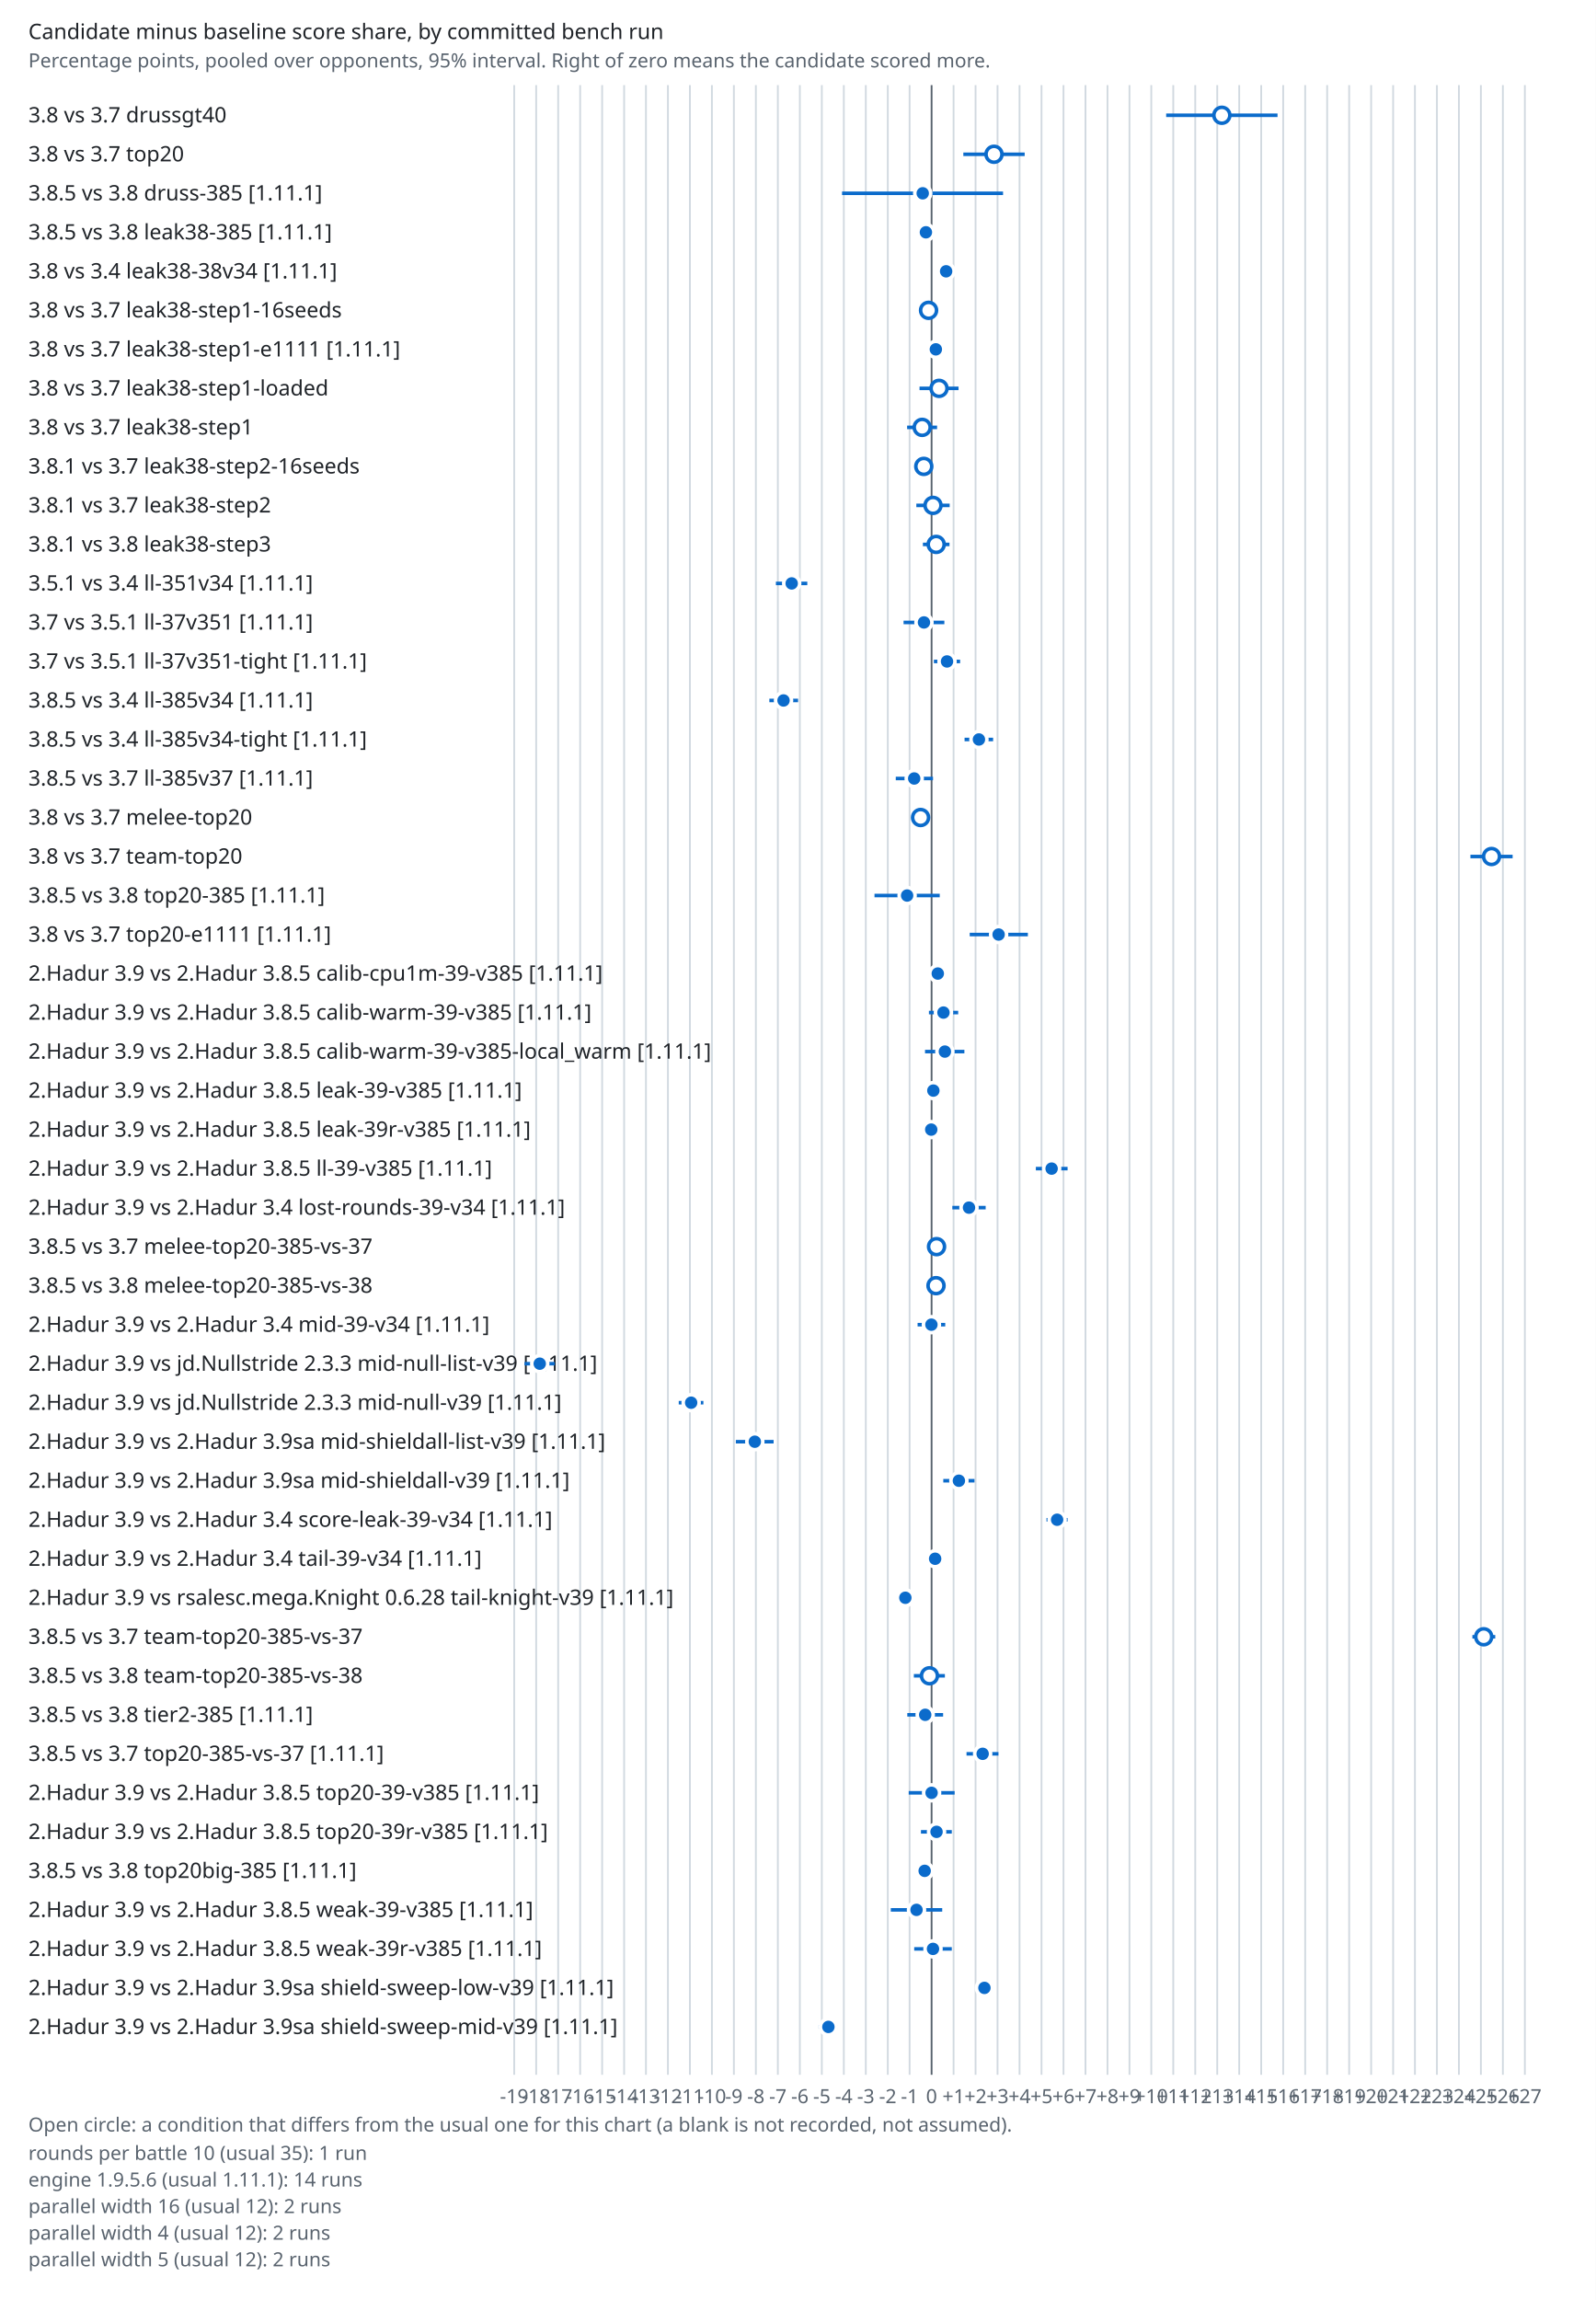
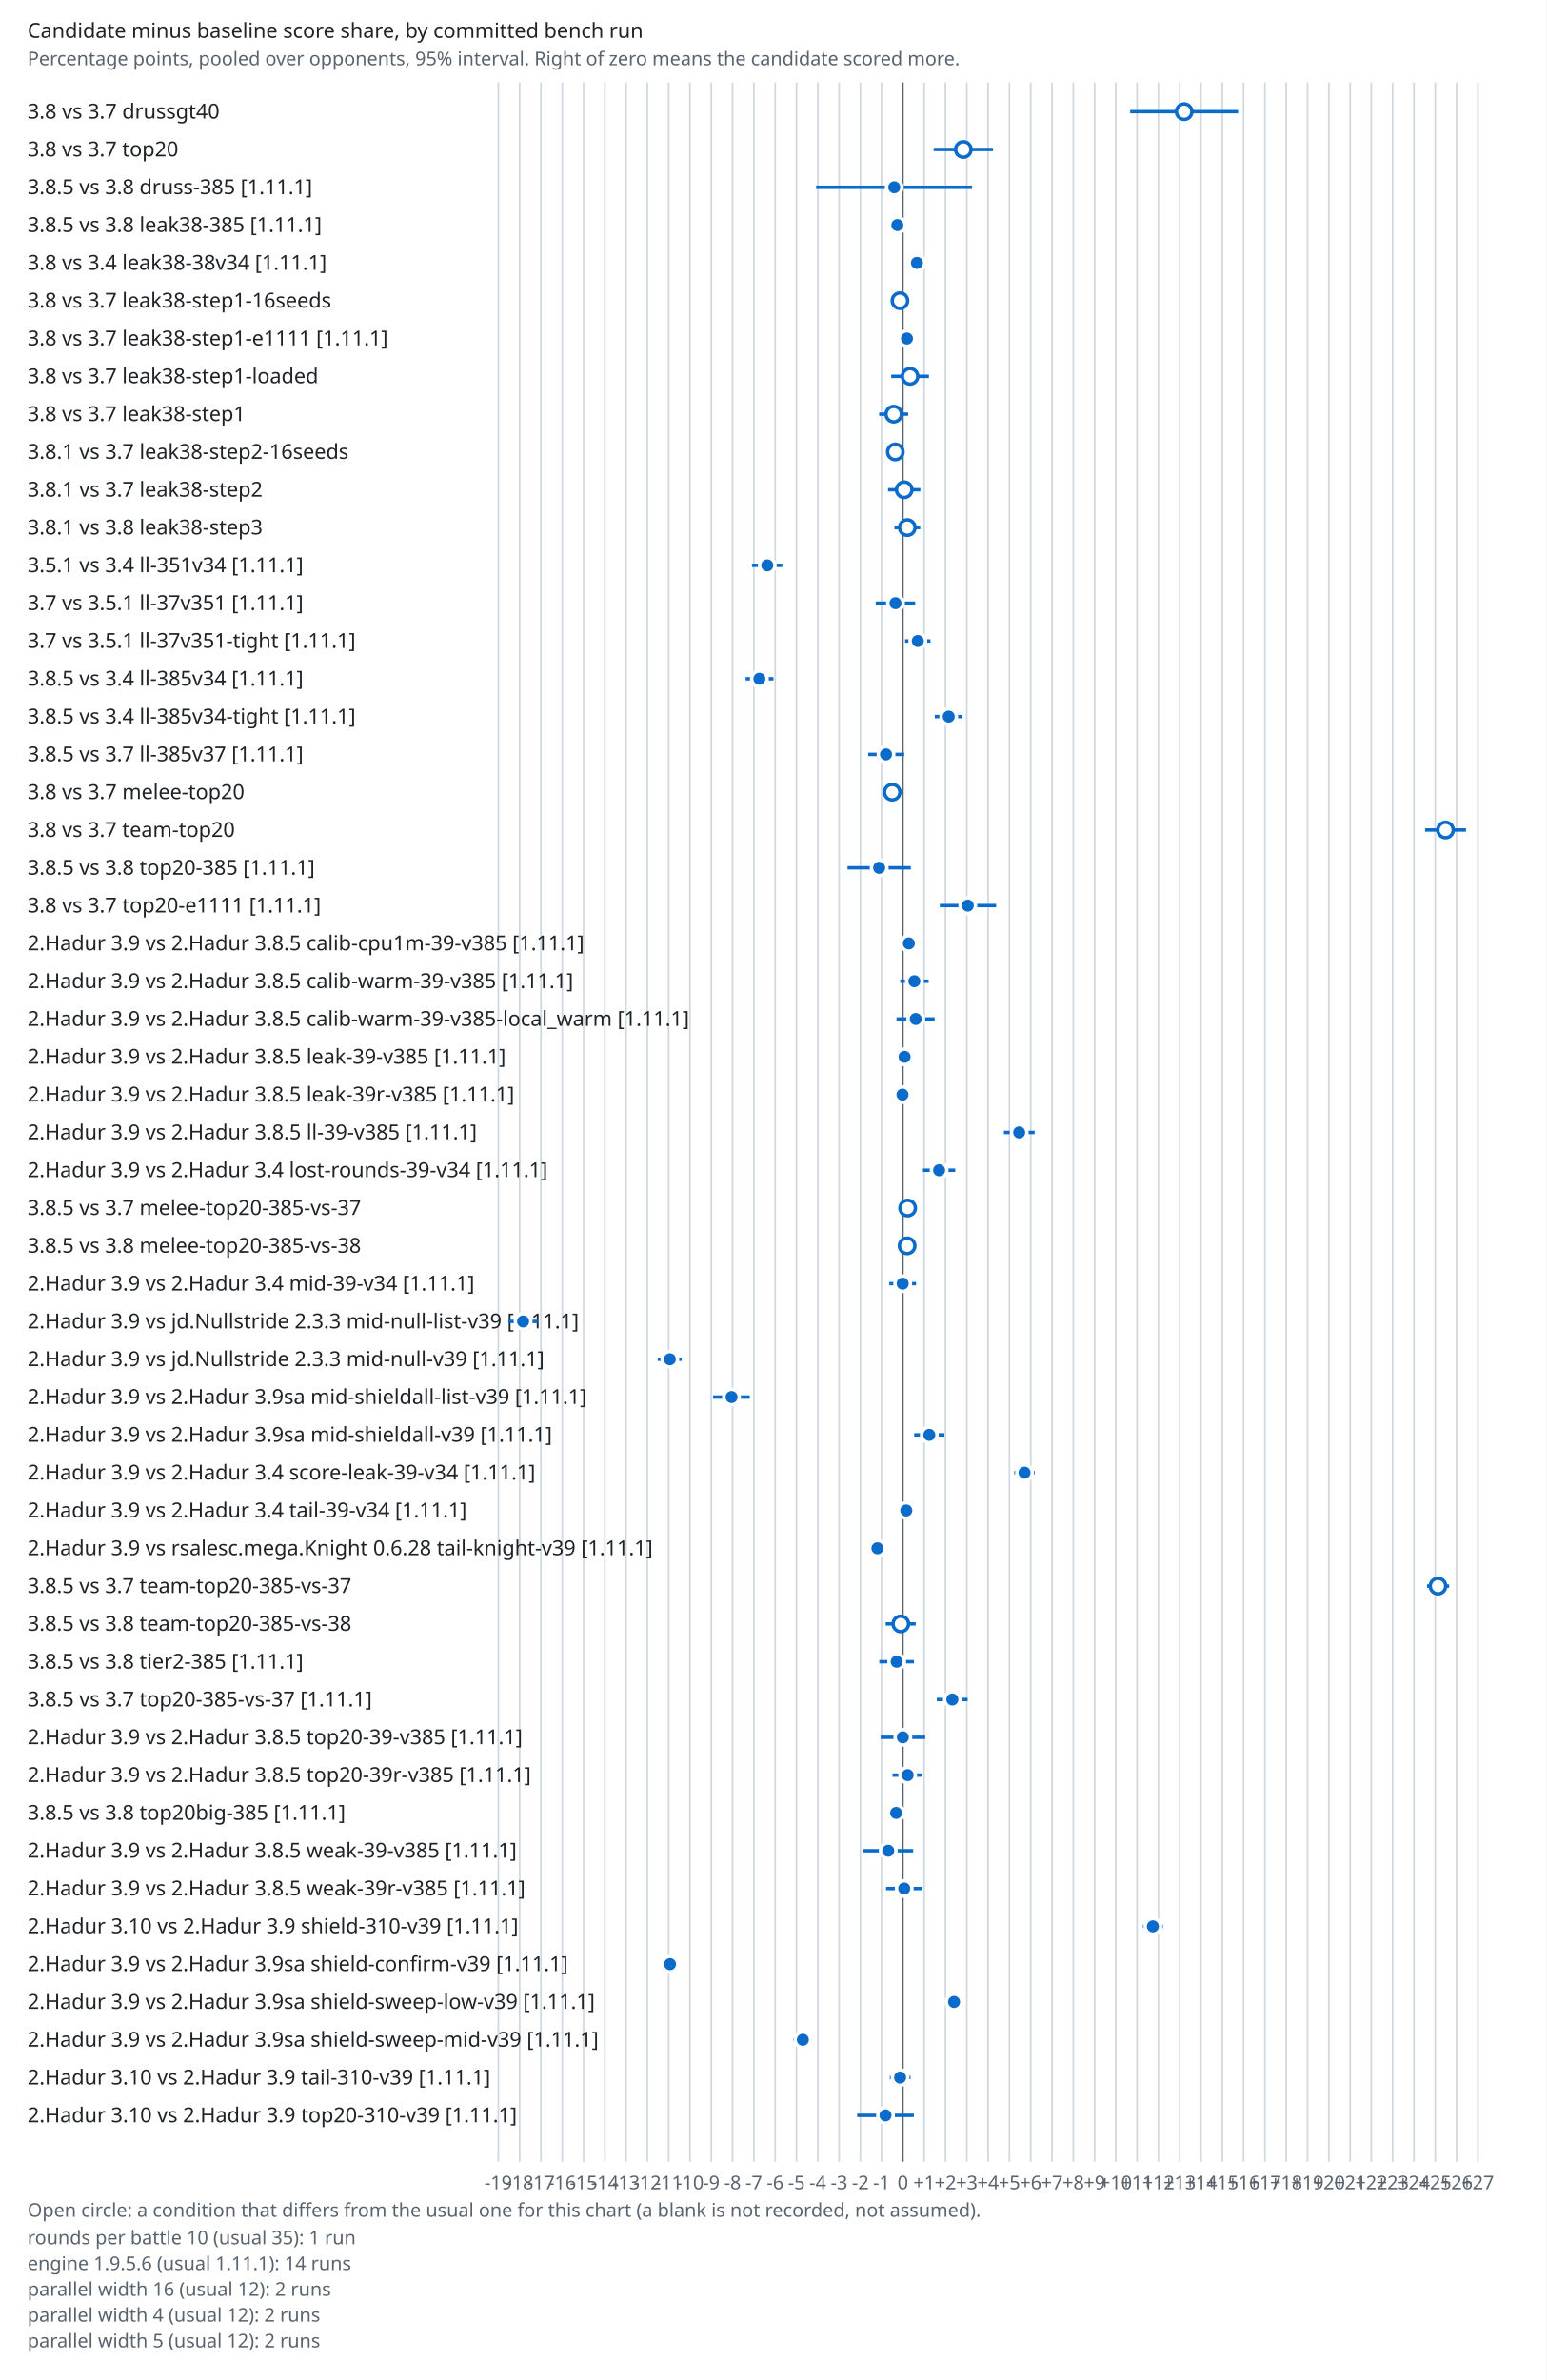
- <svg xmlns="http://www.w3.org/2000/svg" viewBox="0 0 900 1297" width="900" height="1297" role="img" aria-label="Candidate minus baseline score share by bench run">
+ <svg xmlns="http://www.w3.org/2000/svg" viewBox="0 0 900 1385" width="900" height="1385" role="img" aria-label="Candidate minus baseline score share by bench run">
  <style>.bg{fill:#fff}.t{fill:#1f2328;font:12px sans-serif}.m{fill:#59636e;font:11px sans-serif}.g{stroke:#d1d9e0}.z{stroke:#59636e}.ci{stroke:#0b6bcb;stroke-width:2}.pt{fill:#0b6bcb;stroke:#fff;stroke-width:2}.pt.open{fill:#fff;stroke:#0b6bcb}@media (prefers-color-scheme:dark){.bg{fill:#0d1117}.t{fill:#e6edf3}.m{fill:#9198a1}.g{stroke:#30363d}.z{stroke:#9198a1}.ci{stroke:#58a6ff}.pt{fill:#58a6ff;stroke:#0d1117}.pt.open{fill:#0d1117;stroke:#58a6ff}}</style>
-   <rect class="bg" width="900" height="1297" />
+   <rect class="bg" width="900" height="1385" />
  <text class="t" x="16" y="22" font-weight="bold">Candidate minus baseline score share, by committed bench run</text>
  <text class="m" x="16" y="38">Percentage points, pooled over opponents, 95% interval. Right of zero means the candidate scored more.</text>
-   <line class="g" x1="290.0" x2="290.0" y1="48" y2="1170" />
-   <text class="m" x="290.0" y="1186" text-anchor="middle">-19</text>
-   <line class="g" x1="302.4" x2="302.4" y1="48" y2="1170" />
-   <text class="m" x="302.4" y="1186" text-anchor="middle">-18</text>
-   <line class="g" x1="314.8" x2="314.8" y1="48" y2="1170" />
-   <text class="m" x="314.8" y="1186" text-anchor="middle">-17</text>
-   <line class="g" x1="327.2" x2="327.2" y1="48" y2="1170" />
-   <text class="m" x="327.2" y="1186" text-anchor="middle">-16</text>
-   <line class="g" x1="339.6" x2="339.6" y1="48" y2="1170" />
-   <text class="m" x="339.6" y="1186" text-anchor="middle">-15</text>
-   <line class="g" x1="352.0" x2="352.0" y1="48" y2="1170" />
-   <text class="m" x="352.0" y="1186" text-anchor="middle">-14</text>
-   <line class="g" x1="364.3" x2="364.3" y1="48" y2="1170" />
-   <text class="m" x="364.3" y="1186" text-anchor="middle">-13</text>
-   <line class="g" x1="376.7" x2="376.7" y1="48" y2="1170" />
-   <text class="m" x="376.7" y="1186" text-anchor="middle">-12</text>
-   <line class="g" x1="389.1" x2="389.1" y1="48" y2="1170" />
-   <text class="m" x="389.1" y="1186" text-anchor="middle">-11</text>
-   <line class="g" x1="401.5" x2="401.5" y1="48" y2="1170" />
-   <text class="m" x="401.5" y="1186" text-anchor="middle">-10</text>
-   <line class="g" x1="413.9" x2="413.9" y1="48" y2="1170" />
-   <text class="m" x="413.9" y="1186" text-anchor="middle">-9</text>
-   <line class="g" x1="426.3" x2="426.3" y1="48" y2="1170" />
-   <text class="m" x="426.3" y="1186" text-anchor="middle">-8</text>
-   <line class="g" x1="438.7" x2="438.7" y1="48" y2="1170" />
-   <text class="m" x="438.7" y="1186" text-anchor="middle">-7</text>
-   <line class="g" x1="451.1" x2="451.1" y1="48" y2="1170" />
-   <text class="m" x="451.1" y="1186" text-anchor="middle">-6</text>
-   <line class="g" x1="463.5" x2="463.5" y1="48" y2="1170" />
-   <text class="m" x="463.5" y="1186" text-anchor="middle">-5</text>
-   <line class="g" x1="475.9" x2="475.9" y1="48" y2="1170" />
-   <text class="m" x="475.9" y="1186" text-anchor="middle">-4</text>
-   <line class="g" x1="488.3" x2="488.3" y1="48" y2="1170" />
-   <text class="m" x="488.3" y="1186" text-anchor="middle">-3</text>
-   <line class="g" x1="500.7" x2="500.7" y1="48" y2="1170" />
-   <text class="m" x="500.7" y="1186" text-anchor="middle">-2</text>
-   <line class="g" x1="513.0" x2="513.0" y1="48" y2="1170" />
-   <text class="m" x="513.0" y="1186" text-anchor="middle">-1</text>
-   <line class="z" x1="525.4" x2="525.4" y1="48" y2="1170" />
-   <text class="m" x="525.4" y="1186" text-anchor="middle">0</text>
-   <line class="g" x1="537.8" x2="537.8" y1="48" y2="1170" />
-   <text class="m" x="537.8" y="1186" text-anchor="middle">+1</text>
-   <line class="g" x1="550.2" x2="550.2" y1="48" y2="1170" />
-   <text class="m" x="550.2" y="1186" text-anchor="middle">+2</text>
-   <line class="g" x1="562.6" x2="562.6" y1="48" y2="1170" />
-   <text class="m" x="562.6" y="1186" text-anchor="middle">+3</text>
-   <line class="g" x1="575.0" x2="575.0" y1="48" y2="1170" />
-   <text class="m" x="575.0" y="1186" text-anchor="middle">+4</text>
-   <line class="g" x1="587.4" x2="587.4" y1="48" y2="1170" />
-   <text class="m" x="587.4" y="1186" text-anchor="middle">+5</text>
-   <line class="g" x1="599.8" x2="599.8" y1="48" y2="1170" />
-   <text class="m" x="599.8" y="1186" text-anchor="middle">+6</text>
-   <line class="g" x1="612.2" x2="612.2" y1="48" y2="1170" />
-   <text class="m" x="612.2" y="1186" text-anchor="middle">+7</text>
-   <line class="g" x1="624.6" x2="624.6" y1="48" y2="1170" />
-   <text class="m" x="624.6" y="1186" text-anchor="middle">+8</text>
-   <line class="g" x1="637.0" x2="637.0" y1="48" y2="1170" />
-   <text class="m" x="637.0" y="1186" text-anchor="middle">+9</text>
-   <line class="g" x1="649.3" x2="649.3" y1="48" y2="1170" />
-   <text class="m" x="649.3" y="1186" text-anchor="middle">+10</text>
-   <line class="g" x1="661.7" x2="661.7" y1="48" y2="1170" />
-   <text class="m" x="661.7" y="1186" text-anchor="middle">+11</text>
-   <line class="g" x1="674.1" x2="674.1" y1="48" y2="1170" />
-   <text class="m" x="674.1" y="1186" text-anchor="middle">+12</text>
-   <line class="g" x1="686.5" x2="686.5" y1="48" y2="1170" />
-   <text class="m" x="686.5" y="1186" text-anchor="middle">+13</text>
-   <line class="g" x1="698.9" x2="698.9" y1="48" y2="1170" />
-   <text class="m" x="698.9" y="1186" text-anchor="middle">+14</text>
-   <line class="g" x1="711.3" x2="711.3" y1="48" y2="1170" />
-   <text class="m" x="711.3" y="1186" text-anchor="middle">+15</text>
-   <line class="g" x1="723.7" x2="723.7" y1="48" y2="1170" />
-   <text class="m" x="723.7" y="1186" text-anchor="middle">+16</text>
-   <line class="g" x1="736.1" x2="736.1" y1="48" y2="1170" />
-   <text class="m" x="736.1" y="1186" text-anchor="middle">+17</text>
-   <line class="g" x1="748.5" x2="748.5" y1="48" y2="1170" />
-   <text class="m" x="748.5" y="1186" text-anchor="middle">+18</text>
-   <line class="g" x1="760.9" x2="760.9" y1="48" y2="1170" />
-   <text class="m" x="760.9" y="1186" text-anchor="middle">+19</text>
-   <line class="g" x1="773.3" x2="773.3" y1="48" y2="1170" />
-   <text class="m" x="773.3" y="1186" text-anchor="middle">+20</text>
-   <line class="g" x1="785.7" x2="785.7" y1="48" y2="1170" />
-   <text class="m" x="785.7" y="1186" text-anchor="middle">+21</text>
-   <line class="g" x1="798.0" x2="798.0" y1="48" y2="1170" />
-   <text class="m" x="798.0" y="1186" text-anchor="middle">+22</text>
-   <line class="g" x1="810.4" x2="810.4" y1="48" y2="1170" />
-   <text class="m" x="810.4" y="1186" text-anchor="middle">+23</text>
-   <line class="g" x1="822.8" x2="822.8" y1="48" y2="1170" />
-   <text class="m" x="822.8" y="1186" text-anchor="middle">+24</text>
-   <line class="g" x1="835.2" x2="835.2" y1="48" y2="1170" />
-   <text class="m" x="835.2" y="1186" text-anchor="middle">+25</text>
-   <line class="g" x1="847.6" x2="847.6" y1="48" y2="1170" />
-   <text class="m" x="847.6" y="1186" text-anchor="middle">+26</text>
-   <line class="g" x1="860.0" x2="860.0" y1="48" y2="1170" />
-   <text class="m" x="860.0" y="1186" text-anchor="middle">+27</text>
+   <line class="g" x1="290.0" x2="290.0" y1="48" y2="1258" />
+   <text class="m" x="290.0" y="1274" text-anchor="middle">-19</text>
+   <line class="g" x1="302.4" x2="302.4" y1="48" y2="1258" />
+   <text class="m" x="302.4" y="1274" text-anchor="middle">-18</text>
+   <line class="g" x1="314.8" x2="314.8" y1="48" y2="1258" />
+   <text class="m" x="314.8" y="1274" text-anchor="middle">-17</text>
+   <line class="g" x1="327.2" x2="327.2" y1="48" y2="1258" />
+   <text class="m" x="327.2" y="1274" text-anchor="middle">-16</text>
+   <line class="g" x1="339.6" x2="339.6" y1="48" y2="1258" />
+   <text class="m" x="339.6" y="1274" text-anchor="middle">-15</text>
+   <line class="g" x1="352.0" x2="352.0" y1="48" y2="1258" />
+   <text class="m" x="352.0" y="1274" text-anchor="middle">-14</text>
+   <line class="g" x1="364.3" x2="364.3" y1="48" y2="1258" />
+   <text class="m" x="364.3" y="1274" text-anchor="middle">-13</text>
+   <line class="g" x1="376.7" x2="376.7" y1="48" y2="1258" />
+   <text class="m" x="376.7" y="1274" text-anchor="middle">-12</text>
+   <line class="g" x1="389.1" x2="389.1" y1="48" y2="1258" />
+   <text class="m" x="389.1" y="1274" text-anchor="middle">-11</text>
+   <line class="g" x1="401.5" x2="401.5" y1="48" y2="1258" />
+   <text class="m" x="401.5" y="1274" text-anchor="middle">-10</text>
+   <line class="g" x1="413.9" x2="413.9" y1="48" y2="1258" />
+   <text class="m" x="413.9" y="1274" text-anchor="middle">-9</text>
+   <line class="g" x1="426.3" x2="426.3" y1="48" y2="1258" />
+   <text class="m" x="426.3" y="1274" text-anchor="middle">-8</text>
+   <line class="g" x1="438.7" x2="438.7" y1="48" y2="1258" />
+   <text class="m" x="438.7" y="1274" text-anchor="middle">-7</text>
+   <line class="g" x1="451.1" x2="451.1" y1="48" y2="1258" />
+   <text class="m" x="451.1" y="1274" text-anchor="middle">-6</text>
+   <line class="g" x1="463.5" x2="463.5" y1="48" y2="1258" />
+   <text class="m" x="463.5" y="1274" text-anchor="middle">-5</text>
+   <line class="g" x1="475.9" x2="475.9" y1="48" y2="1258" />
+   <text class="m" x="475.9" y="1274" text-anchor="middle">-4</text>
+   <line class="g" x1="488.3" x2="488.3" y1="48" y2="1258" />
+   <text class="m" x="488.3" y="1274" text-anchor="middle">-3</text>
+   <line class="g" x1="500.7" x2="500.7" y1="48" y2="1258" />
+   <text class="m" x="500.7" y="1274" text-anchor="middle">-2</text>
+   <line class="g" x1="513.0" x2="513.0" y1="48" y2="1258" />
+   <text class="m" x="513.0" y="1274" text-anchor="middle">-1</text>
+   <line class="z" x1="525.4" x2="525.4" y1="48" y2="1258" />
+   <text class="m" x="525.4" y="1274" text-anchor="middle">0</text>
+   <line class="g" x1="537.8" x2="537.8" y1="48" y2="1258" />
+   <text class="m" x="537.8" y="1274" text-anchor="middle">+1</text>
+   <line class="g" x1="550.2" x2="550.2" y1="48" y2="1258" />
+   <text class="m" x="550.2" y="1274" text-anchor="middle">+2</text>
+   <line class="g" x1="562.6" x2="562.6" y1="48" y2="1258" />
+   <text class="m" x="562.6" y="1274" text-anchor="middle">+3</text>
+   <line class="g" x1="575.0" x2="575.0" y1="48" y2="1258" />
+   <text class="m" x="575.0" y="1274" text-anchor="middle">+4</text>
+   <line class="g" x1="587.4" x2="587.4" y1="48" y2="1258" />
+   <text class="m" x="587.4" y="1274" text-anchor="middle">+5</text>
+   <line class="g" x1="599.8" x2="599.8" y1="48" y2="1258" />
+   <text class="m" x="599.8" y="1274" text-anchor="middle">+6</text>
+   <line class="g" x1="612.2" x2="612.2" y1="48" y2="1258" />
+   <text class="m" x="612.2" y="1274" text-anchor="middle">+7</text>
+   <line class="g" x1="624.6" x2="624.6" y1="48" y2="1258" />
+   <text class="m" x="624.6" y="1274" text-anchor="middle">+8</text>
+   <line class="g" x1="637.0" x2="637.0" y1="48" y2="1258" />
+   <text class="m" x="637.0" y="1274" text-anchor="middle">+9</text>
+   <line class="g" x1="649.3" x2="649.3" y1="48" y2="1258" />
+   <text class="m" x="649.3" y="1274" text-anchor="middle">+10</text>
+   <line class="g" x1="661.7" x2="661.7" y1="48" y2="1258" />
+   <text class="m" x="661.7" y="1274" text-anchor="middle">+11</text>
+   <line class="g" x1="674.1" x2="674.1" y1="48" y2="1258" />
+   <text class="m" x="674.1" y="1274" text-anchor="middle">+12</text>
+   <line class="g" x1="686.5" x2="686.5" y1="48" y2="1258" />
+   <text class="m" x="686.5" y="1274" text-anchor="middle">+13</text>
+   <line class="g" x1="698.9" x2="698.9" y1="48" y2="1258" />
+   <text class="m" x="698.9" y="1274" text-anchor="middle">+14</text>
+   <line class="g" x1="711.3" x2="711.3" y1="48" y2="1258" />
+   <text class="m" x="711.3" y="1274" text-anchor="middle">+15</text>
+   <line class="g" x1="723.7" x2="723.7" y1="48" y2="1258" />
+   <text class="m" x="723.7" y="1274" text-anchor="middle">+16</text>
+   <line class="g" x1="736.1" x2="736.1" y1="48" y2="1258" />
+   <text class="m" x="736.1" y="1274" text-anchor="middle">+17</text>
+   <line class="g" x1="748.5" x2="748.5" y1="48" y2="1258" />
+   <text class="m" x="748.5" y="1274" text-anchor="middle">+18</text>
+   <line class="g" x1="760.9" x2="760.9" y1="48" y2="1258" />
+   <text class="m" x="760.9" y="1274" text-anchor="middle">+19</text>
+   <line class="g" x1="773.3" x2="773.3" y1="48" y2="1258" />
+   <text class="m" x="773.3" y="1274" text-anchor="middle">+20</text>
+   <line class="g" x1="785.7" x2="785.7" y1="48" y2="1258" />
+   <text class="m" x="785.7" y="1274" text-anchor="middle">+21</text>
+   <line class="g" x1="798.0" x2="798.0" y1="48" y2="1258" />
+   <text class="m" x="798.0" y="1274" text-anchor="middle">+22</text>
+   <line class="g" x1="810.4" x2="810.4" y1="48" y2="1258" />
+   <text class="m" x="810.4" y="1274" text-anchor="middle">+23</text>
+   <line class="g" x1="822.8" x2="822.8" y1="48" y2="1258" />
+   <text class="m" x="822.8" y="1274" text-anchor="middle">+24</text>
+   <line class="g" x1="835.2" x2="835.2" y1="48" y2="1258" />
+   <text class="m" x="835.2" y="1274" text-anchor="middle">+25</text>
+   <line class="g" x1="847.6" x2="847.6" y1="48" y2="1258" />
+   <text class="m" x="847.6" y="1274" text-anchor="middle">+26</text>
+   <line class="g" x1="860.0" x2="860.0" y1="48" y2="1258" />
+   <text class="m" x="860.0" y="1274" text-anchor="middle">+27</text>
  <text class="t" x="16" y="69.0">3.8 vs 3.7  drussgt40</text>
  <line class="ci" x1="657.7" x2="720.5" y1="65.0" y2="65.0" />
  <circle class="pt open" cx="689.1" cy="65.0" r="4.5" />
  <text class="t" x="16" y="91.0">3.8 vs 3.7  top20</text>
  <line class="ci" x1="543.3" x2="577.9" y1="87.0" y2="87.0" />
  <circle class="pt open" cx="560.6" cy="87.0" r="4.5" />
  <text class="t" x="16" y="113.0">3.8.5 vs 3.8  druss-385 [1.11.1]</text>
  <line class="ci" x1="474.9" x2="565.7" y1="109.0" y2="109.0" />
  <circle class="pt" cx="520.4" cy="109.0" r="4.5" />
  <text class="t" x="16" y="135.0">3.8.5 vs 3.8  leak38-385 [1.11.1]</text>
  <line class="ci" x1="517.8" x2="526.5" y1="131.0" y2="131.0" />
  <circle class="pt" cx="522.2" cy="131.0" r="4.5" />
  <text class="t" x="16" y="157.0">3.8 vs 3.4  leak38-38v34 [1.11.1]</text>
  <line class="ci" x1="529.5" x2="537.7" y1="153.0" y2="153.0" />
  <circle class="pt" cx="533.6" cy="153.0" r="4.5" />
  <text class="t" x="16" y="179.0">3.8 vs 3.7  leak38-step1-16seeds</text>
  <line class="ci" x1="519.1" x2="528.3" y1="175.0" y2="175.0" />
  <circle class="pt open" cx="523.7" cy="175.0" r="4.5" />
  <text class="t" x="16" y="201.0">3.8 vs 3.7  leak38-step1-e1111 [1.11.1]</text>
  <line class="ci" x1="523.3" x2="532.4" y1="197.0" y2="197.0" />
  <circle class="pt" cx="527.8" cy="197.0" r="4.5" />
  <text class="t" x="16" y="223.0">3.8 vs 3.7  leak38-step1-loaded</text>
  <line class="ci" x1="518.6" x2="540.6" y1="219.0" y2="219.0" />
  <circle class="pt open" cx="529.6" cy="219.0" r="4.5" />
  <text class="t" x="16" y="245.0">3.8 vs 3.7  leak38-step1</text>
  <line class="ci" x1="511.6" x2="528.5" y1="241.0" y2="241.0" />
  <circle class="pt open" cx="520.1" cy="241.0" r="4.5" />
  <text class="t" x="16" y="267.0">3.8.1 vs 3.7  leak38-step2-16seeds</text>
  <line class="ci" x1="516.1" x2="525.7" y1="263.0" y2="263.0" />
  <circle class="pt open" cx="521.0" cy="263.0" r="4.5" />
  <text class="t" x="16" y="289.0">3.8.1 vs 3.7  leak38-step2</text>
  <line class="ci" x1="516.8" x2="535.6" y1="285.0" y2="285.0" />
  <circle class="pt open" cx="526.2" cy="285.0" r="4.5" />
  <text class="t" x="16" y="311.0">3.8.1 vs 3.8  leak38-step3</text>
  <line class="ci" x1="520.5" x2="535.5" y1="307.0" y2="307.0" />
  <circle class="pt open" cx="528.0" cy="307.0" r="4.5" />
  <text class="t" x="16" y="333.0">3.5.1 vs 3.4  ll-351v34 [1.11.1]</text>
  <line class="ci" x1="437.6" x2="455.3" y1="329.0" y2="329.0" />
  <circle class="pt" cx="446.5" cy="329.0" r="4.5" />
  <text class="t" x="16" y="355.0">3.7 vs 3.5.1  ll-37v351 [1.11.1]</text>
  <line class="ci" x1="509.6" x2="532.6" y1="351.0" y2="351.0" />
  <circle class="pt" cx="521.1" cy="351.0" r="4.5" />
  <text class="t" x="16" y="377.0">3.7 vs 3.5.1  ll-37v351-tight [1.11.1]</text>
  <line class="ci" x1="526.7" x2="541.5" y1="373.0" y2="373.0" />
  <circle class="pt" cx="534.1" cy="373.0" r="4.5" />
  <text class="t" x="16" y="399.0">3.8.5 vs 3.4  ll-385v34 [1.11.1]</text>
  <line class="ci" x1="433.9" x2="450.1" y1="395.0" y2="395.0" />
  <circle class="pt" cx="441.9" cy="395.0" r="4.5" />
  <text class="t" x="16" y="421.0">3.8.5 vs 3.4  ll-385v34-tight [1.11.1]</text>
  <line class="ci" x1="544.0" x2="560.1" y1="417.0" y2="417.0" />
  <circle class="pt" cx="552.1" cy="417.0" r="4.5" />
  <text class="t" x="16" y="443.0">3.8.5 vs 3.7  ll-385v37 [1.11.1]</text>
  <line class="ci" x1="505.2" x2="526.2" y1="439.0" y2="439.0" />
  <circle class="pt" cx="515.6" cy="439.0" r="4.5" />
  <text class="t" x="16" y="465.0">3.8 vs 3.7  melee-top20</text>
  <line class="ci" x1="515.3" x2="523.3" y1="461.0" y2="461.0" />
  <circle class="pt open" cx="519.2" cy="461.0" r="4.5" />
  <text class="t" x="16" y="487.0">3.8 vs 3.7  team-top20</text>
  <line class="ci" x1="829.3" x2="853.1" y1="483.0" y2="483.0" />
  <circle class="pt open" cx="841.2" cy="483.0" r="4.5" />
  <text class="t" x="16" y="509.0">3.8.5 vs 3.8  top20-385 [1.11.1]</text>
  <line class="ci" x1="493.2" x2="530.0" y1="505.0" y2="505.0" />
  <circle class="pt" cx="511.6" cy="505.0" r="4.5" />
  <text class="t" x="16" y="531.0">3.8 vs 3.7  top20-e1111 [1.11.1]</text>
  <line class="ci" x1="546.9" x2="579.7" y1="527.0" y2="527.0" />
  <circle class="pt" cx="563.2" cy="527.0" r="4.5" />
  <text class="t" x="16" y="553.0">2.Hadur 3.9 vs 2.Hadur 3.8.5  calib-cpu1m-39-v385 [1.11.1]</text>
  <line class="ci" x1="524.9" x2="532.9" y1="549.0" y2="549.0" />
  <circle class="pt" cx="528.9" cy="549.0" r="4.5" />
  <text class="t" x="16" y="575.0">2.Hadur 3.9 vs 2.Hadur 3.8.5  calib-warm-39-v385 [1.11.1]</text>
  <line class="ci" x1="523.9" x2="540.4" y1="571.0" y2="571.0" />
  <circle class="pt" cx="532.1" cy="571.0" r="4.5" />
  <text class="t" x="16" y="597.0">2.Hadur 3.9 vs 2.Hadur 3.8.5  calib-warm-39-v385-local_warm [1.11.1]</text>
  <line class="ci" x1="521.7" x2="543.9" y1="593.0" y2="593.0" />
  <circle class="pt" cx="532.9" cy="593.0" r="4.5" />
  <text class="t" x="16" y="619.0">2.Hadur 3.9 vs 2.Hadur 3.8.5  leak-39-v385 [1.11.1]</text>
  <line class="ci" x1="522.0" x2="530.9" y1="615.0" y2="615.0" />
  <circle class="pt" cx="526.4" cy="615.0" r="4.5" />
  <text class="t" x="16" y="641.0">2.Hadur 3.9 vs 2.Hadur 3.8.5  leak-39r-v385 [1.11.1]</text>
  <line class="ci" x1="520.5" x2="529.9" y1="637.0" y2="637.0" />
  <circle class="pt" cx="525.2" cy="637.0" r="4.5" />
  <text class="t" x="16" y="663.0">2.Hadur 3.9 vs 2.Hadur 3.8.5  ll-39-v385 [1.11.1]</text>
  <line class="ci" x1="584.2" x2="602.1" y1="659.0" y2="659.0" />
  <circle class="pt" cx="593.1" cy="659.0" r="4.5" />
  <text class="t" x="16" y="685.0">2.Hadur 3.9 vs 2.Hadur 3.4  lost-rounds-39-v34 [1.11.1]</text>
  <line class="ci" x1="537.1" x2="555.9" y1="681.0" y2="681.0" />
  <circle class="pt" cx="546.5" cy="681.0" r="4.5" />
  <text class="t" x="16" y="707.0">3.8.5 vs 3.7  melee-top20-385-vs-37</text>
  <line class="ci" x1="524.4" x2="531.9" y1="703.0" y2="703.0" />
  <circle class="pt open" cx="528.2" cy="703.0" r="4.5" />
  <text class="t" x="16" y="729.0">3.8.5 vs 3.8  melee-top20-385-vs-38</text>
  <line class="ci" x1="522.8" x2="532.9" y1="725.0" y2="725.0" />
  <circle class="pt open" cx="527.9" cy="725.0" r="4.5" />
  <text class="t" x="16" y="751.0">2.Hadur 3.9 vs 2.Hadur 3.4  mid-39-v34 [1.11.1]</text>
  <line class="ci" x1="517.5" x2="533.1" y1="747.0" y2="747.0" />
  <circle class="pt" cx="525.3" cy="747.0" r="4.5" />
  <text class="t" x="16" y="773.0">2.Hadur 3.9 vs jd.Nullstride 2.3.3  mid-null-list-v39 [1.11.1]</text>
  <line class="ci" x1="295.8" x2="312.9" y1="769.0" y2="769.0" />
  <circle class="pt" cx="304.4" cy="769.0" r="4.5" />
  <text class="t" x="16" y="795.0">2.Hadur 3.9 vs jd.Nullstride 2.3.3  mid-null-v39 [1.11.1]</text>
  <line class="ci" x1="382.8" x2="396.7" y1="791.0" y2="791.0" />
  <circle class="pt" cx="389.8" cy="791.0" r="4.5" />
  <text class="t" x="16" y="817.0">2.Hadur 3.9 vs 2.Hadur 3.9sa  mid-shieldall-list-v39 [1.11.1]</text>
  <line class="ci" x1="415.0" x2="436.3" y1="813.0" y2="813.0" />
  <circle class="pt" cx="425.7" cy="813.0" r="4.5" />
  <text class="t" x="16" y="839.0">2.Hadur 3.9 vs 2.Hadur 3.9sa  mid-shieldall-v39 [1.11.1]</text>
  <line class="ci" x1="532.0" x2="549.6" y1="835.0" y2="835.0" />
  <circle class="pt" cx="540.8" cy="835.0" r="4.5" />
  <text class="t" x="16" y="861.0">2.Hadur 3.9 vs 2.Hadur 3.4  score-leak-39-v34 [1.11.1]</text>
  <line class="ci" x1="590.2" x2="602.1" y1="857.0" y2="857.0" />
  <circle class="pt" cx="596.2" cy="857.0" r="4.5" />
  <text class="t" x="16" y="883.0">2.Hadur 3.9 vs 2.Hadur 3.4  tail-39-v34 [1.11.1]</text>
  <line class="ci" x1="523.8" x2="530.9" y1="879.0" y2="879.0" />
  <circle class="pt" cx="527.4" cy="879.0" r="4.5" />
  <text class="t" x="16" y="905.0">2.Hadur 3.9 vs rsalesc.mega.Knight 0.6.28  tail-knight-v39 [1.11.1]</text>
  <line class="ci" x1="506.4" x2="514.8" y1="901.0" y2="901.0" />
  <circle class="pt" cx="510.6" cy="901.0" r="4.5" />
  <text class="t" x="16" y="927.0">3.8.5 vs 3.7  team-top20-385-vs-37</text>
  <line class="ci" x1="830.4" x2="843.3" y1="923.0" y2="923.0" />
  <circle class="pt open" cx="836.8" cy="923.0" r="4.5" />
  <text class="t" x="16" y="949.0">3.8.5 vs 3.8  team-top20-385-vs-38</text>
  <line class="ci" x1="515.4" x2="532.9" y1="945.0" y2="945.0" />
  <circle class="pt open" cx="524.2" cy="945.0" r="4.5" />
  <text class="t" x="16" y="971.0">3.8.5 vs 3.8  tier2-385 [1.11.1]</text>
  <line class="ci" x1="511.7" x2="531.9" y1="967.0" y2="967.0" />
  <circle class="pt" cx="521.8" cy="967.0" r="4.5" />
  <text class="t" x="16" y="993.0">3.8.5 vs 3.7  top20-385-vs-37 [1.11.1]</text>
  <line class="ci" x1="545.1" x2="563.1" y1="989.0" y2="989.0" />
  <circle class="pt" cx="554.2" cy="989.0" r="4.5" />
  <text class="t" x="16" y="1015.0">2.Hadur 3.9 vs 2.Hadur 3.8.5  top20-39-v385 [1.11.1]</text>
  <line class="ci" x1="512.5" x2="538.4" y1="1011.0" y2="1011.0" />
  <circle class="pt" cx="525.4" cy="1011.0" r="4.5" />
  <text class="t" x="16" y="1037.0">2.Hadur 3.9 vs 2.Hadur 3.8.5  top20-39r-v385 [1.11.1]</text>
  <line class="ci" x1="519.4" x2="536.8" y1="1033.0" y2="1033.0" />
  <circle class="pt" cx="528.2" cy="1033.0" r="4.5" />
  <text class="t" x="16" y="1059.0">3.8.5 vs 3.8  top20big-385 [1.11.1]</text>
  <line class="ci" x1="517.6" x2="525.3" y1="1055.0" y2="1055.0" />
  <circle class="pt" cx="521.5" cy="1055.0" r="4.5" />
  <text class="t" x="16" y="1081.0">2.Hadur 3.9 vs 2.Hadur 3.8.5  weak-39-v385 [1.11.1]</text>
  <line class="ci" x1="502.4" x2="531.4" y1="1077.0" y2="1077.0" />
  <circle class="pt" cx="516.9" cy="1077.0" r="4.5" />
  <text class="t" x="16" y="1103.0">2.Hadur 3.9 vs 2.Hadur 3.8.5  weak-39r-v385 [1.11.1]</text>
  <line class="ci" x1="515.6" x2="536.8" y1="1099.0" y2="1099.0" />
  <circle class="pt" cx="526.2" cy="1099.0" r="4.5" />
-   <text class="t" x="16" y="1125.0">2.Hadur 3.9 vs 2.Hadur 3.9sa  shield-sweep-low-v39 [1.11.1]</text>
-   <line class="ci" x1="551.2" x2="559.1" y1="1121.0" y2="1121.0" />
-   <circle class="pt" cx="555.2" cy="1121.0" r="4.5" />
-   <text class="t" x="16" y="1147.0">2.Hadur 3.9 vs 2.Hadur 3.9sa  shield-sweep-mid-v39 [1.11.1]</text>
-   <line class="ci" x1="461.7" x2="472.6" y1="1143.0" y2="1143.0" />
-   <circle class="pt" cx="467.2" cy="1143.0" r="4.5" />
-   <text class="m" x="16" y="1202">Open circle: a condition that differs from the usual one for this chart (a blank is not recorded, not assumed).</text>
-   <text class="m" x="16" y="1218">rounds per battle 10 (usual 35): 1 run</text>
-   <text class="m" x="16" y="1233">engine 1.9.5.6 (usual 1.11.1): 14 runs</text>
-   <text class="m" x="16" y="1248">parallel width 16 (usual 12): 2 runs</text>
-   <text class="m" x="16" y="1263">parallel width 4 (usual 12): 2 runs</text>
-   <text class="m" x="16" y="1278">parallel width 5 (usual 12): 2 runs</text>
+   <text class="t" x="16" y="1125.0">2.Hadur 3.10 vs 2.Hadur 3.9  shield-310-v39 [1.11.1]</text>
+   <line class="ci" x1="665.1" x2="676.7" y1="1121.0" y2="1121.0" />
+   <circle class="pt" cx="670.9" cy="1121.0" r="4.5" />
+   <text class="t" x="16" y="1147.0">2.Hadur 3.9 vs 2.Hadur 3.9sa  shield-confirm-v39 [1.11.1]</text>
+   <line class="ci" x1="385.0" x2="394.8" y1="1143.0" y2="1143.0" />
+   <circle class="pt" cx="389.9" cy="1143.0" r="4.5" />
+   <text class="t" x="16" y="1169.0">2.Hadur 3.9 vs 2.Hadur 3.9sa  shield-sweep-low-v39 [1.11.1]</text>
+   <line class="ci" x1="551.2" x2="559.1" y1="1165.0" y2="1165.0" />
+   <circle class="pt" cx="555.2" cy="1165.0" r="4.5" />
+   <text class="t" x="16" y="1191.0">2.Hadur 3.9 vs 2.Hadur 3.9sa  shield-sweep-mid-v39 [1.11.1]</text>
+   <line class="ci" x1="461.7" x2="472.6" y1="1187.0" y2="1187.0" />
+   <circle class="pt" cx="467.2" cy="1187.0" r="4.5" />
+   <text class="t" x="16" y="1213.0">2.Hadur 3.10 vs 2.Hadur 3.9  tail-310-v39 [1.11.1]</text>
+   <line class="ci" x1="517.8" x2="529.9" y1="1209.0" y2="1209.0" />
+   <circle class="pt" cx="523.8" cy="1209.0" r="4.5" />
+   <text class="t" x="16" y="1235.0">2.Hadur 3.10 vs 2.Hadur 3.9  top20-310-v39 [1.11.1]</text>
+   <line class="ci" x1="498.8" x2="531.8" y1="1231.0" y2="1231.0" />
+   <circle class="pt" cx="515.3" cy="1231.0" r="4.5" />
+   <text class="m" x="16" y="1290">Open circle: a condition that differs from the usual one for this chart (a blank is not recorded, not assumed).</text>
+   <text class="m" x="16" y="1306">rounds per battle 10 (usual 35): 1 run</text>
+   <text class="m" x="16" y="1321">engine 1.9.5.6 (usual 1.11.1): 14 runs</text>
+   <text class="m" x="16" y="1336">parallel width 16 (usual 12): 2 runs</text>
+   <text class="m" x="16" y="1351">parallel width 4 (usual 12): 2 runs</text>
+   <text class="m" x="16" y="1366">parallel width 5 (usual 12): 2 runs</text>
</svg>
